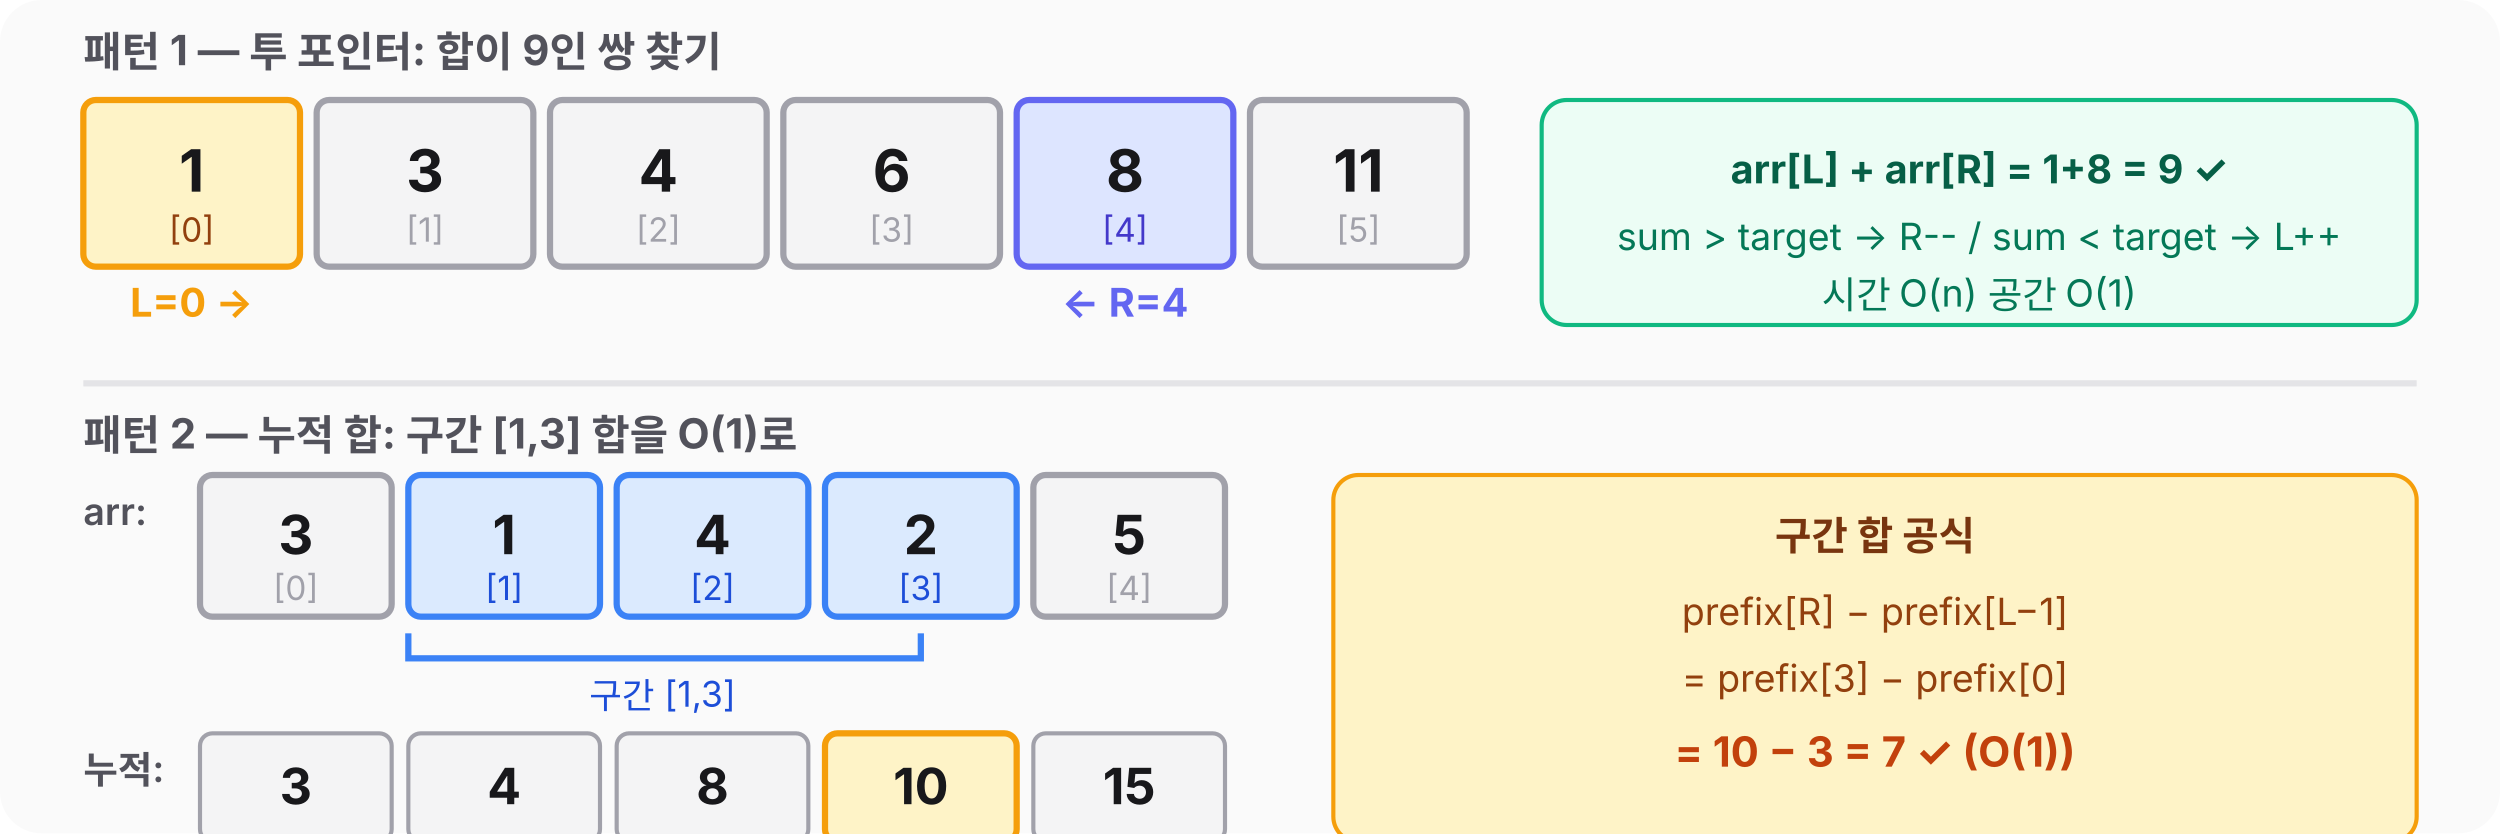
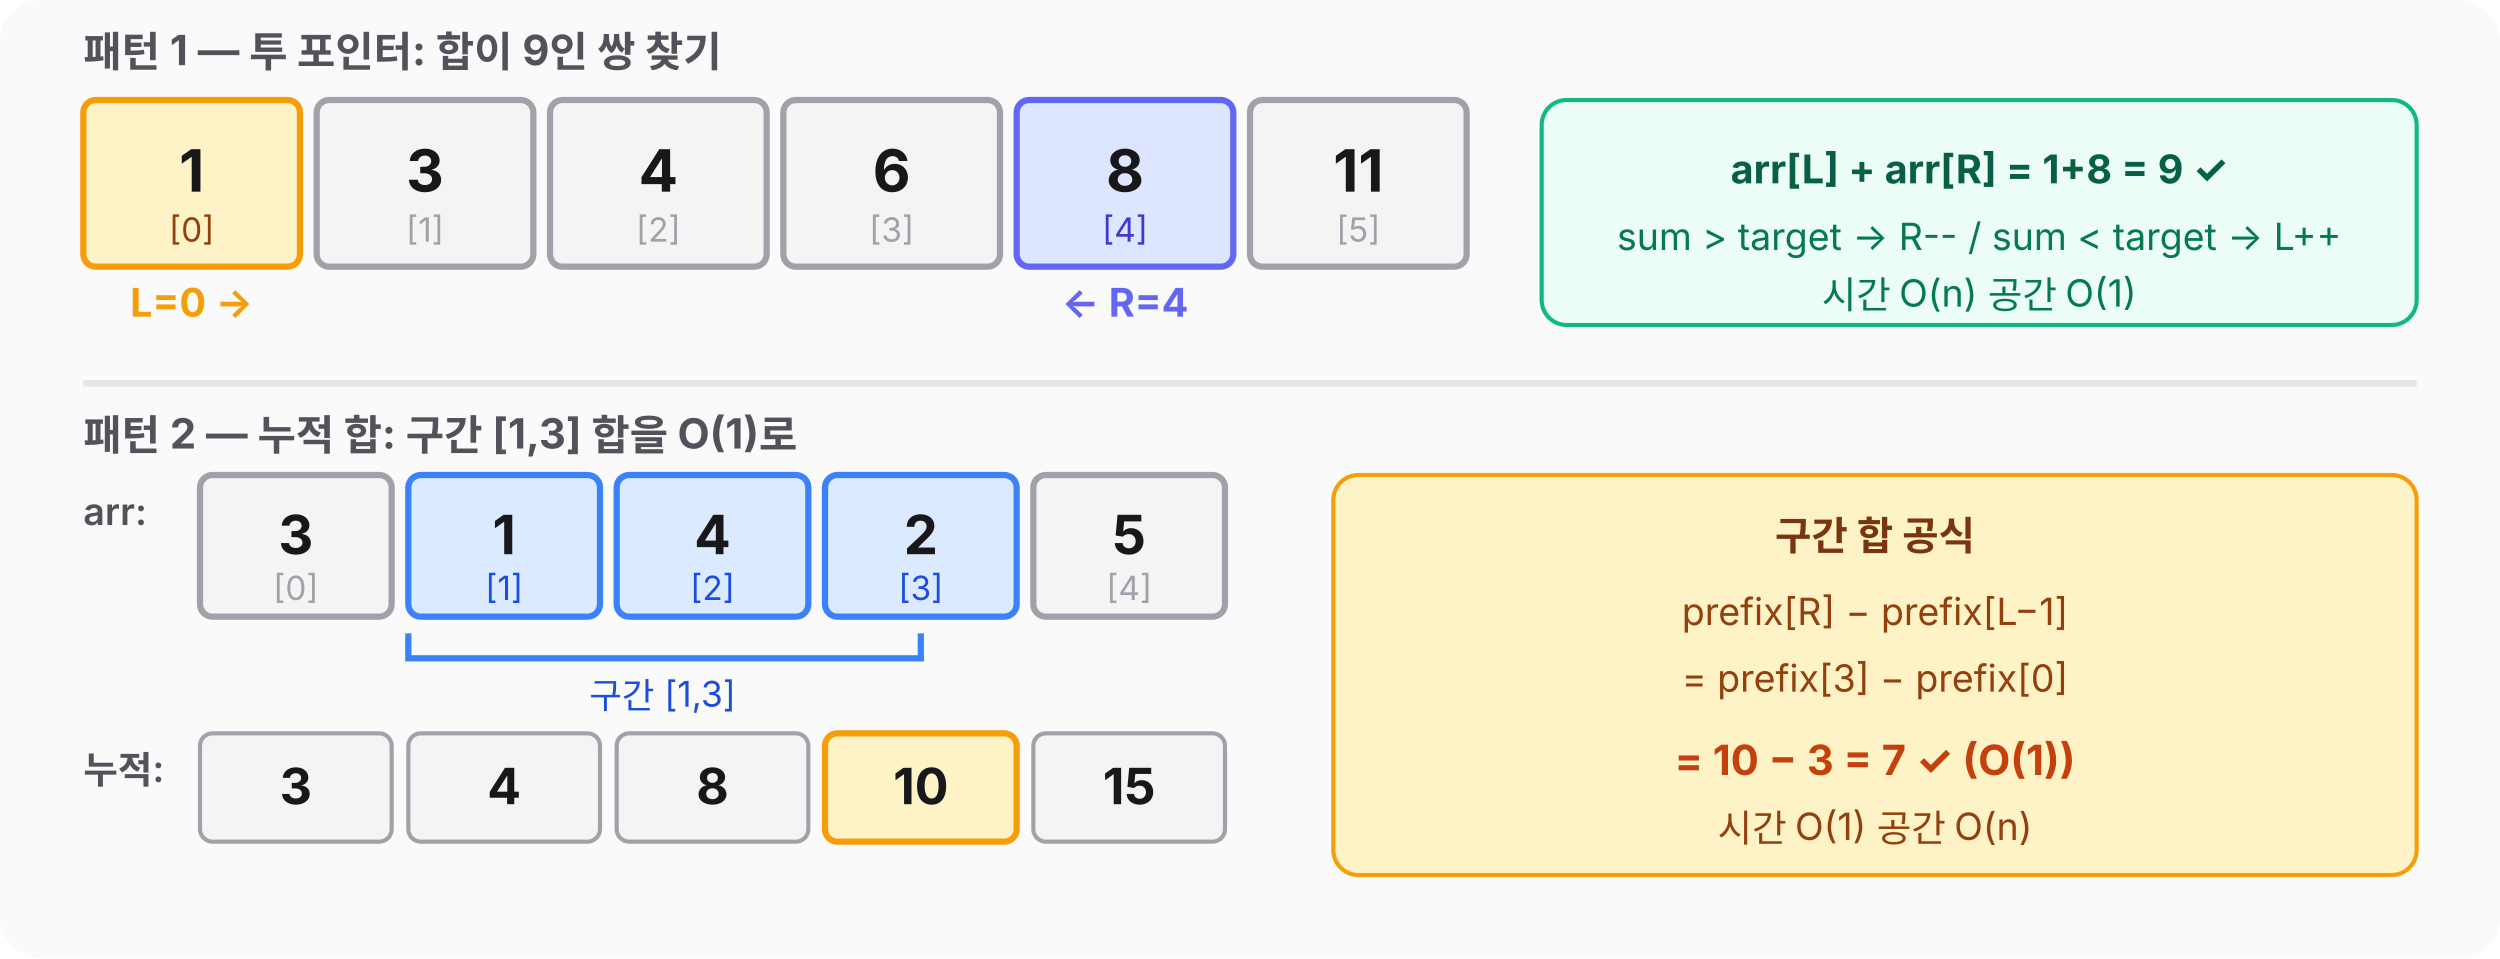
- <svg xmlns="http://www.w3.org/2000/svg" viewBox="0 0 600 200" font-family="-apple-system, BlinkMacSystemFont, 'Segoe UI', sans-serif">
-   <rect width="600" height="200" fill="#fafafa" rx="10" />
+ <svg xmlns="http://www.w3.org/2000/svg" viewBox="0 0 600 230" font-family="-apple-system, BlinkMacSystemFont, 'Segoe UI', sans-serif">
+   <rect width="600" height="230" fill="#fafafa" rx="10" />
  <text x="20" y="16" font-size="10" font-weight="700" fill="#52525b">패턴 1 — 투 포인터: 합이 9인 쌍 찾기</text>
  <rect x="20" y="24" width="52" height="40" rx="3" fill="#fef3c7" stroke="#f59e0b" stroke-width="1.5" />
  <text x="46" y="46" font-size="14" font-weight="700" fill="#18181b" text-anchor="middle">1</text>
  <text x="46" y="58" font-size="8" fill="#92400e" text-anchor="middle">[0]</text>
  <rect x="76" y="24" width="52" height="40" rx="3" fill="#f4f4f5" stroke="#a1a1aa" stroke-width="1.5" />
  <text x="102" y="46" font-size="14" font-weight="700" fill="#18181b" text-anchor="middle">3</text>
  <text x="102" y="58" font-size="8" fill="#a1a1aa" text-anchor="middle">[1]</text>
  <rect x="132" y="24" width="52" height="40" rx="3" fill="#f4f4f5" stroke="#a1a1aa" stroke-width="1.5" />
  <text x="158" y="46" font-size="14" font-weight="700" fill="#18181b" text-anchor="middle">4</text>
  <text x="158" y="58" font-size="8" fill="#a1a1aa" text-anchor="middle">[2]</text>
  <rect x="188" y="24" width="52" height="40" rx="3" fill="#f4f4f5" stroke="#a1a1aa" stroke-width="1.5" />
  <text x="214" y="46" font-size="14" font-weight="700" fill="#18181b" text-anchor="middle">6</text>
  <text x="214" y="58" font-size="8" fill="#a1a1aa" text-anchor="middle">[3]</text>
  <rect x="244" y="24" width="52" height="40" rx="3" fill="#dde5ff" stroke="#6366f1" stroke-width="1.5" />
  <text x="270" y="46" font-size="14" font-weight="700" fill="#18181b" text-anchor="middle">8</text>
  <text x="270" y="58" font-size="8" fill="#4338ca" text-anchor="middle">[4]</text>
  <rect x="300" y="24" width="52" height="40" rx="3" fill="#f4f4f5" stroke="#a1a1aa" stroke-width="1.5" />
  <text x="326" y="46" font-size="14" font-weight="700" fill="#18181b" text-anchor="middle">11</text>
  <text x="326" y="58" font-size="8" fill="#a1a1aa" text-anchor="middle">[5]</text>
  <text x="46" y="76" font-size="9.5" font-weight="700" fill="#f59e0b" text-anchor="middle">L=0 →</text>
  <text x="270" y="76" font-size="9.5" font-weight="700" fill="#6366f1" text-anchor="middle">← R=4</text>
  <rect x="370" y="24" width="210" height="54" rx="6" fill="#ecfdf5" stroke="#10b981" stroke-width="1" />
  <text x="475" y="44" font-size="9.5" font-weight="700" fill="#065f46" text-anchor="middle">arr[L] + arr[R] = 1+8 = 9 ✓</text>
  <text x="475" y="60" font-size="9" fill="#047857" text-anchor="middle">sum &gt; target → R-- / sum &lt; target → L++</text>
  <text x="475" y="74" font-size="9" fill="#047857" text-anchor="middle">시간 O(n)  공간 O(1)</text>
  <line x1="20" y1="92" x2="580" y2="92" stroke="#e4e4e7" stroke-width="1.5" />
  <text x="20" y="108" font-size="10" font-weight="700" fill="#52525b">패턴 2 — 누적 합: 구간 [1,3] 합을 O(1)로</text>
  <text x="20" y="126" font-size="9" fill="#52525b" font-weight="600">arr:</text>
  <rect x="48" y="114" width="46" height="34" rx="3" fill="#f4f4f5" stroke="#a1a1aa" stroke-width="1.5" />
  <text x="71" y="133" font-size="13" font-weight="700" fill="#18181b" text-anchor="middle">3</text>
  <text x="71" y="144" font-size="8" fill="#a1a1aa" text-anchor="middle">[0]</text>
  <rect x="98" y="114" width="46" height="34" rx="3" fill="#dbeafe" stroke="#3b82f6" stroke-width="1.5" />
  <text x="121" y="133" font-size="13" font-weight="700" fill="#18181b" text-anchor="middle">1</text>
  <text x="121" y="144" font-size="8" fill="#1d4ed8" text-anchor="middle">[1]</text>
  <rect x="148" y="114" width="46" height="34" rx="3" fill="#dbeafe" stroke="#3b82f6" stroke-width="1.5" />
  <text x="171" y="133" font-size="13" font-weight="700" fill="#18181b" text-anchor="middle">4</text>
  <text x="171" y="144" font-size="8" fill="#1d4ed8" text-anchor="middle">[2]</text>
  <rect x="198" y="114" width="46" height="34" rx="3" fill="#dbeafe" stroke="#3b82f6" stroke-width="1.5" />
  <text x="221" y="133" font-size="13" font-weight="700" fill="#18181b" text-anchor="middle">2</text>
  <text x="221" y="144" font-size="8" fill="#1d4ed8" text-anchor="middle">[3]</text>
  <rect x="248" y="114" width="46" height="34" rx="3" fill="#f4f4f5" stroke="#a1a1aa" stroke-width="1.5" />
  <text x="271" y="133" font-size="13" font-weight="700" fill="#18181b" text-anchor="middle">5</text>
  <text x="271" y="144" font-size="8" fill="#a1a1aa" text-anchor="middle">[4]</text>
  <path d="M98,152 L98,158 L221,158 L221,152" fill="none" stroke="#3b82f6" stroke-width="1.5" />
  <text x="159" y="170" font-size="8.5" fill="#1d4ed8" text-anchor="middle">구간 [1,3]</text>
  <text x="20" y="188" font-size="9" fill="#52525b" font-weight="600">누적:</text>
  <rect x="48" y="176" width="46" height="26" rx="3" fill="#f4f4f5" stroke="#a1a1aa" stroke-width="1" />
  <text x="71" y="193" font-size="12" font-weight="700" fill="#18181b" text-anchor="middle">3</text>
  <rect x="98" y="176" width="46" height="26" rx="3" fill="#f4f4f5" stroke="#a1a1aa" stroke-width="1" />
  <text x="121" y="193" font-size="12" font-weight="700" fill="#18181b" text-anchor="middle">4</text>
  <rect x="148" y="176" width="46" height="26" rx="3" fill="#f4f4f5" stroke="#a1a1aa" stroke-width="1" />
  <text x="171" y="193" font-size="12" font-weight="700" fill="#18181b" text-anchor="middle">8</text>
  <rect x="198" y="176" width="46" height="26" rx="3" fill="#fef3c7" stroke="#f59e0b" stroke-width="1.5" />
  <text x="221" y="193" font-size="12" font-weight="700" fill="#18181b" text-anchor="middle">10</text>
  <rect x="248" y="176" width="46" height="26" rx="3" fill="#f4f4f5" stroke="#a1a1aa" stroke-width="1" />
  <text x="271" y="193" font-size="12" font-weight="700" fill="#18181b" text-anchor="middle">15</text>
-   <rect x="320" y="114" width="260" height="88" rx="6" fill="#fef3c7" stroke="#f59e0b" stroke-width="1" />
+   <rect x="320" y="114" width="260" height="96" rx="6" fill="#fef3c7" stroke="#f59e0b" stroke-width="1" />
  <text x="450" y="132" font-size="9.5" font-weight="700" fill="#78350f" text-anchor="middle">구간 합 공식</text>
  <text x="450" y="150" font-size="9" fill="#92400e" text-anchor="middle">prefix[R] − prefix[L−1]</text>
  <text x="450" y="166" font-size="9" fill="#92400e" text-anchor="middle">= prefix[3] − prefix[0]</text>
-   <text x="450" y="184" font-size="10" font-weight="700" fill="#c2410c" text-anchor="middle">= 10 − 3 = 7 ✓  (O(1))</text>
+   <text x="450" y="186" font-size="10" font-weight="700" fill="#c2410c" text-anchor="middle">= 10 − 3 = 7 ✓  (O(1))</text>
+   <text x="450" y="202" font-size="9" fill="#92400e" text-anchor="middle">시간 O(1)  공간 O(n)</text>
</svg>
